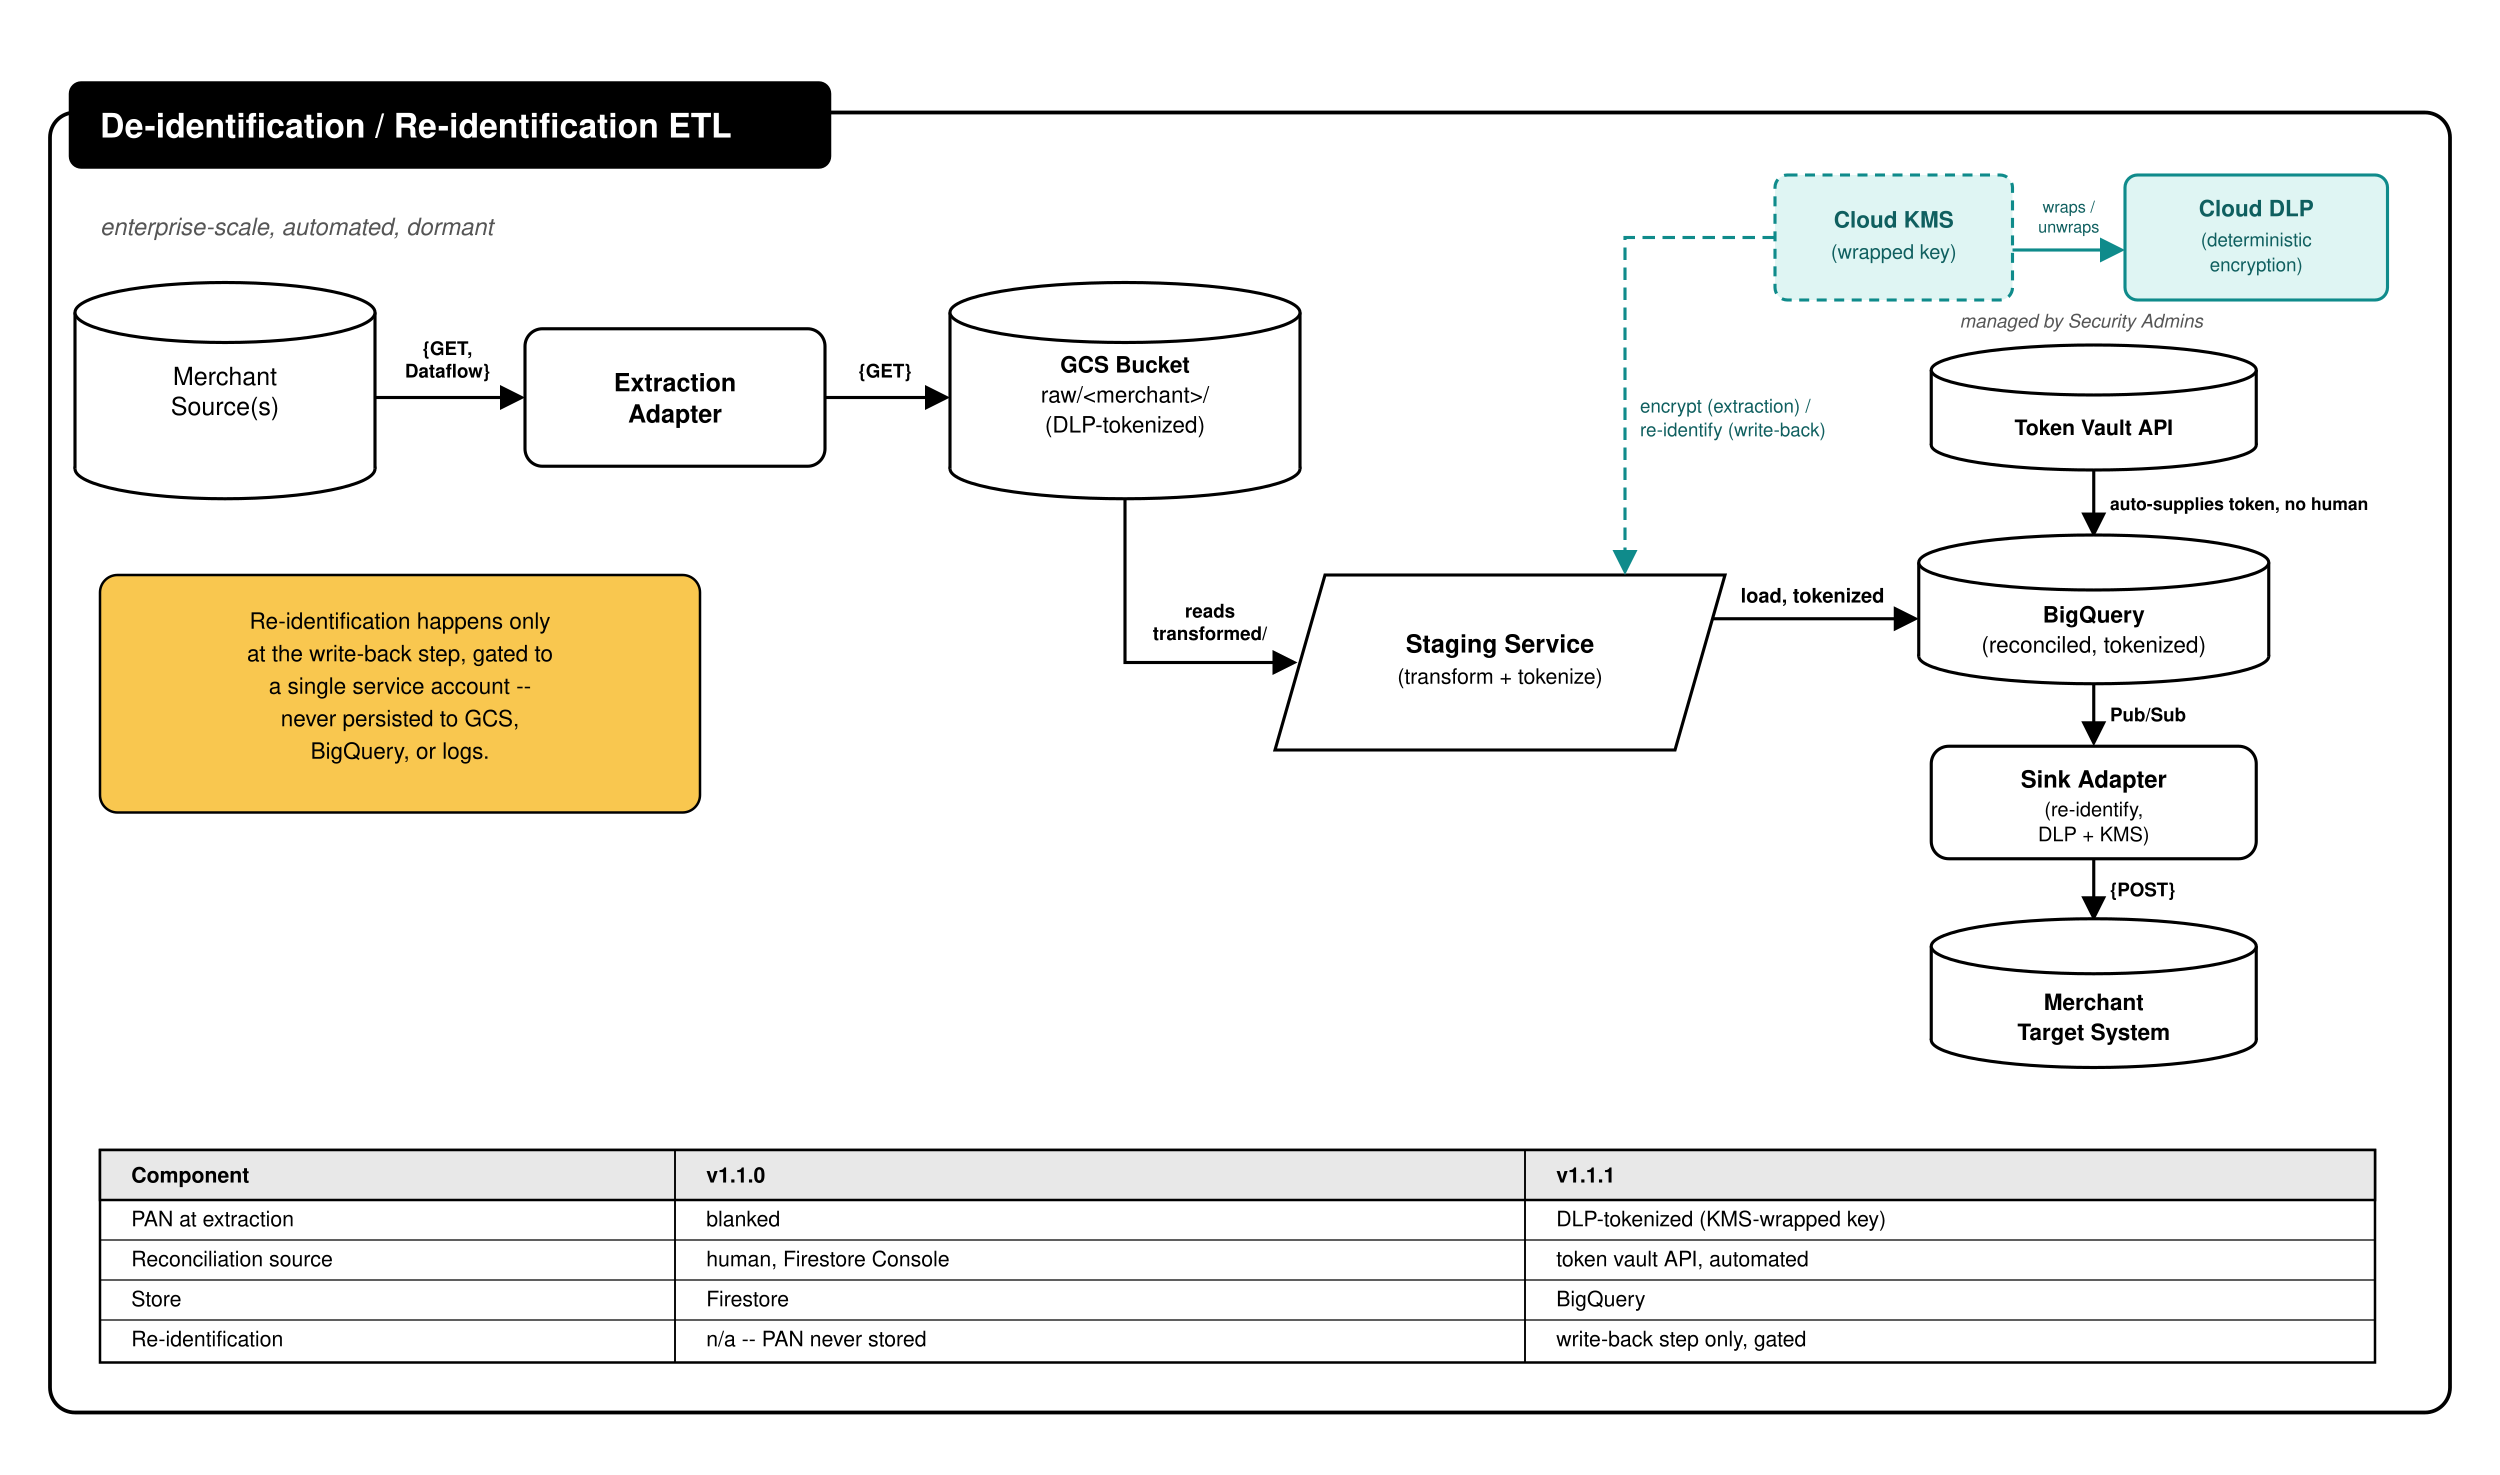
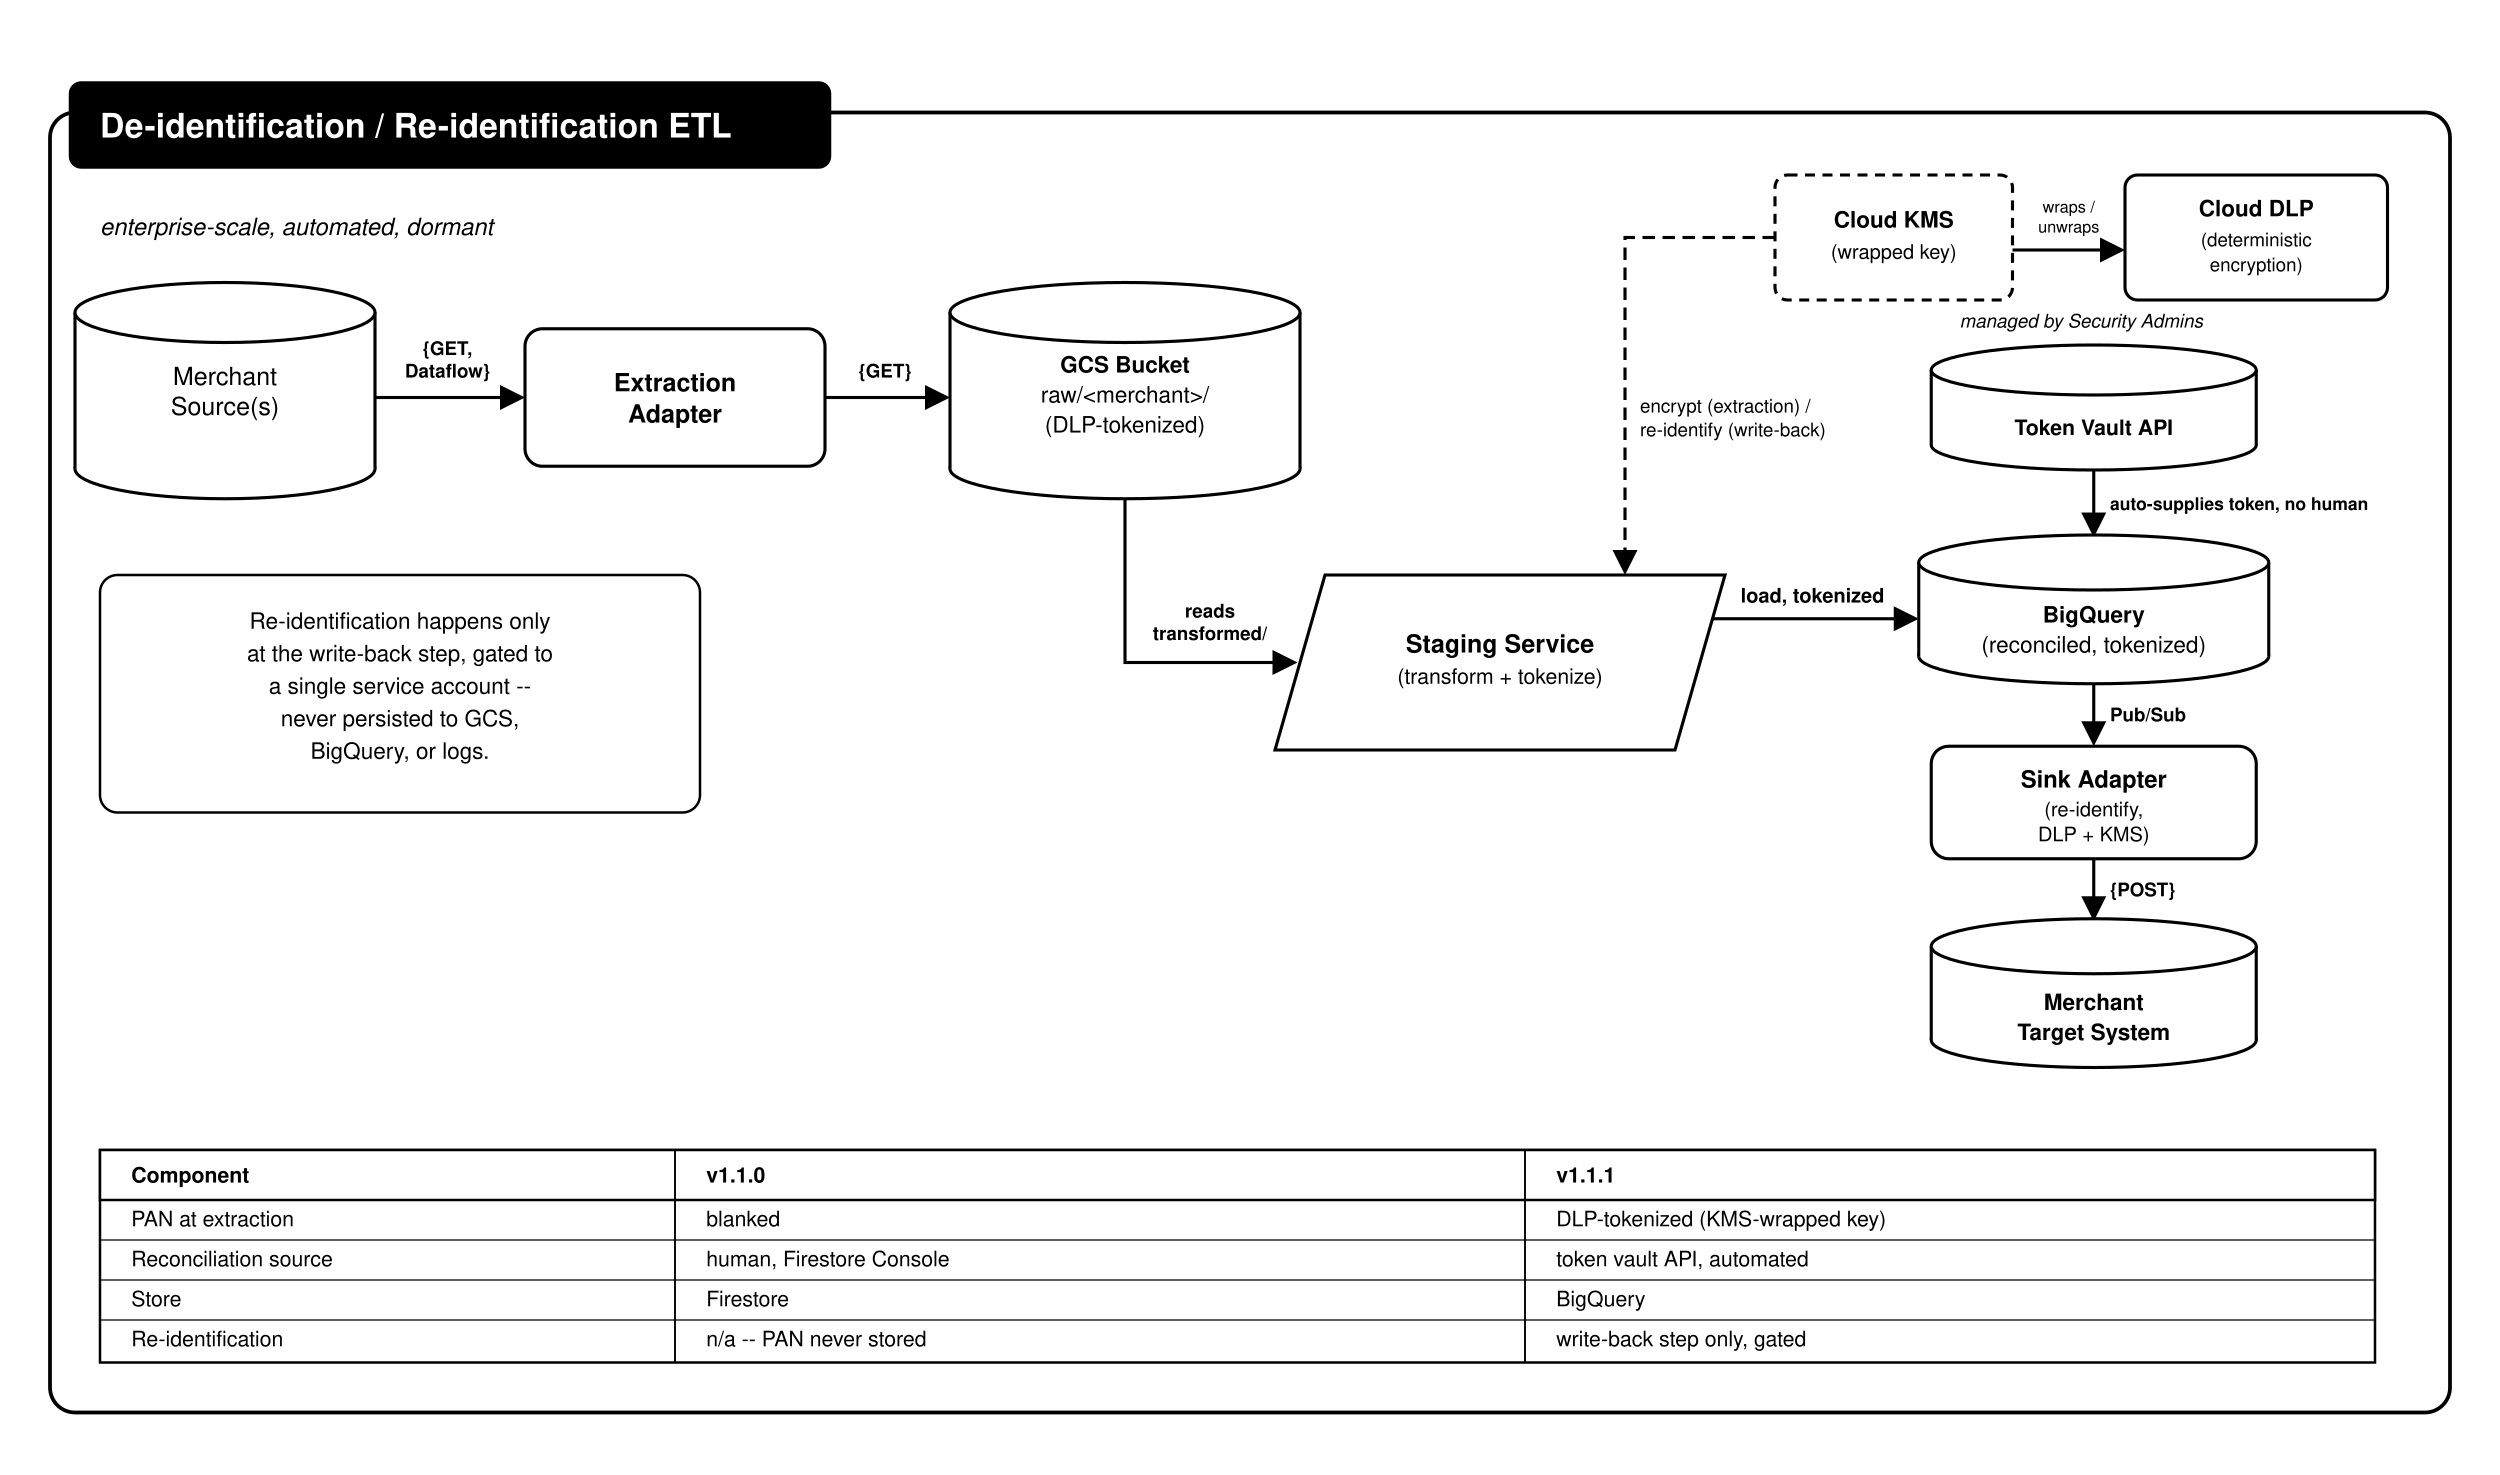
<svg xmlns="http://www.w3.org/2000/svg" viewBox="0 0 2000 1180" role="img" aria-label="production-v1.1.1 de-identification and re-identification pipeline: a merchant source is extracted and DLP-tokenized before landing in GCS, staged and loaded into BigQuery as a queryable but still-tokenized table, automatically reconciled against a token vault API with no human step, and re-identified via Cloud DLP and a KMS-wrapped key only at the write-back POST to the merchant's target system.">
  <defs>
    <marker id="arrow" viewBox="0 0 10 10" refX="8" refY="5" markerWidth="8" markerHeight="8" orient="auto-start-reverse">
      <path d="M0,0 L10,5 L0,10 z" fill="#000000" />
    </marker>
    <marker id="arrowTeal" viewBox="0 0 10 10" refX="8" refY="5" markerWidth="8" markerHeight="8" orient="auto-start-reverse">
-       <path d="M0,0 L10,5 L0,10 z" fill="#0f8b8b" />
+       <path d="M0,0 L10,5 L0,10 z" fill="#000000" />
    </marker>
  </defs>
  <rect x="0" y="0" width="2000" height="1180" fill="#ffffff" />
  <rect x="40" y="90" width="1920" height="1040" rx="20" fill="none" stroke="#000000" stroke-width="3" />
  <rect x="55" y="65" width="610" height="70" rx="10" fill="#000000" />
  <text x="80" y="110" font-family="Helvetica, Arial, sans-serif" font-size="27" font-weight="bold" fill="#ffffff">De-identification / Re-identification ETL</text>
-   <text x="80" y="188" font-family="Helvetica, Arial, sans-serif" font-size="19" font-style="italic" fill="#555555">enterprise-scale, automated, dormant</text>
+   <text x="80" y="188" font-family="Helvetica, Arial, sans-serif" font-size="19" font-style="italic" fill="#000000">enterprise-scale, automated, dormant</text>
  <g font-family="Helvetica, Arial, sans-serif" font-size="20" fill="#000000">
    <ellipse cx="180" cy="375" rx="120" ry="24" fill="#ffffff" stroke="#000000" stroke-width="2.5" />
    <rect x="60" y="250" width="240" height="125" fill="#ffffff" stroke="none" />
    <line x1="60" y1="250" x2="60" y2="375" stroke="#000000" stroke-width="2.5" />
    <line x1="300" y1="250" x2="300" y2="375" stroke="#000000" stroke-width="2.5" />
    <ellipse cx="180" cy="250" rx="120" ry="24" fill="#ffffff" stroke="#000000" stroke-width="2.5" />
    <text x="180" y="308" text-anchor="middle">Merchant</text>
    <text x="180" y="332" text-anchor="middle">Source(s)</text>
  </g>
  <line x1="300" y1="318" x2="416" y2="318" stroke="#000000" stroke-width="2.5" marker-end="url(#arrow)" />
  <text x="358" y="284" text-anchor="middle" font-family="Helvetica, Arial, sans-serif" font-size="15" font-weight="bold">{GET,</text>
  <text x="358" y="302" text-anchor="middle" font-family="Helvetica, Arial, sans-serif" font-size="15" font-weight="bold">Dataflow}</text>
  <rect x="420" y="263" width="240" height="110" rx="14" fill="#ffffff" stroke="#000000" stroke-width="2.5" />
  <text x="540" y="313" text-anchor="middle" font-family="Helvetica, Arial, sans-serif" font-size="20" font-weight="bold">Extraction</text>
  <text x="540" y="338" text-anchor="middle" font-family="Helvetica, Arial, sans-serif" font-size="20" font-weight="bold">Adapter</text>
  <line x1="660" y1="318" x2="756" y2="318" stroke="#000000" stroke-width="2.5" marker-end="url(#arrow)" />
  <text x="708" y="302" text-anchor="middle" font-family="Helvetica, Arial, sans-serif" font-size="15" font-weight="bold">{GET}</text>
  <g font-family="Helvetica, Arial, sans-serif" font-size="18" fill="#000000">
    <ellipse cx="900" cy="375" rx="140" ry="24" fill="#ffffff" stroke="#000000" stroke-width="2.5" />
    <rect x="760" y="250" width="280" height="125" fill="#ffffff" stroke="none" />
    <line x1="760" y1="250" x2="760" y2="375" stroke="#000000" stroke-width="2.5" />
    <line x1="1040" y1="250" x2="1040" y2="375" stroke="#000000" stroke-width="2.5" />
    <ellipse cx="900" cy="250" rx="140" ry="24" fill="#ffffff" stroke="#000000" stroke-width="2.5" />
    <text x="900" y="298" text-anchor="middle" font-weight="bold">GCS Bucket</text>
    <text x="900" y="322" text-anchor="middle">raw/&lt;merchant&gt;/</text>
    <text x="900" y="346" text-anchor="middle">(DLP-tokenized)</text>
  </g>
  <polyline points="900,399 900,530 1034,530" fill="none" stroke="#000000" stroke-width="2.5" marker-end="url(#arrow)" />
  <text x="968" y="494" text-anchor="middle" font-family="Helvetica, Arial, sans-serif" font-size="15" font-weight="bold">reads</text>
  <text x="968" y="512" text-anchor="middle" font-family="Helvetica, Arial, sans-serif" font-size="15" font-weight="bold">transformed/</text>
  <polygon points="1060,460 1380,460 1340,600 1020,600" fill="#ffffff" stroke="#000000" stroke-width="2.5" />
  <text x="1200" y="522" text-anchor="middle" font-family="Helvetica, Arial, sans-serif" font-size="20" font-weight="bold">Staging Service</text>
  <text x="1200" y="547" text-anchor="middle" font-family="Helvetica, Arial, sans-serif" font-size="17">(transform + tokenize)</text>
-   <rect x="80" y="460" width="480" height="190" rx="14" fill="#f9c74f" stroke="#000000" stroke-width="2" />
+   <rect x="80" y="460" width="480" height="190" rx="14" fill="#ffffff" stroke="#000000" stroke-width="2" />
  <g font-family="Helvetica, Arial, sans-serif" font-size="18" fill="#000000" text-anchor="middle">
    <text x="320" y="503">Re-identification happens only</text>
    <text x="320" y="529">at the write-back step, gated to</text>
    <text x="320" y="555">a single service account --</text>
    <text x="320" y="581">never persisted to GCS,</text>
    <text x="320" y="607">BigQuery, or logs.</text>
  </g>
-   <rect x="1420" y="140" width="190" height="100" rx="10" fill="#dff5f3" stroke="#0f8b8b" stroke-width="2.5" stroke-dasharray="8,6" />
-   <text x="1515" y="182" text-anchor="middle" font-family="Helvetica, Arial, sans-serif" font-size="18" font-weight="bold" fill="#0f5f5f">Cloud KMS</text>
-   <text x="1515" y="207" text-anchor="middle" font-family="Helvetica, Arial, sans-serif" font-size="16" fill="#0f5f5f">(wrapped key)</text>
-   <rect x="1700" y="140" width="210" height="100" rx="10" fill="#dff5f3" stroke="#0f8b8b" stroke-width="2.5" />
-   <text x="1805" y="173" text-anchor="middle" font-family="Helvetica, Arial, sans-serif" font-size="18" font-weight="bold" fill="#0f5f5f">Cloud DLP</text>
-   <text x="1805" y="197" text-anchor="middle" font-family="Helvetica, Arial, sans-serif" font-size="15" fill="#0f5f5f">(deterministic</text>
-   <text x="1805" y="217" text-anchor="middle" font-family="Helvetica, Arial, sans-serif" font-size="15" fill="#0f5f5f">encryption)</text>
-   <line x1="1610" y1="200" x2="1696" y2="200" stroke="#0f8b8b" stroke-width="2.5" marker-end="url(#arrowTeal)" />
-   <text x="1655" y="170" text-anchor="middle" font-family="Helvetica, Arial, sans-serif" font-size="13" fill="#0f5f5f">wraps /</text>
-   <text x="1655" y="186" text-anchor="middle" font-family="Helvetica, Arial, sans-serif" font-size="13" fill="#0f5f5f">unwraps</text>
-   <text x="1665" y="262" text-anchor="middle" font-family="Helvetica, Arial, sans-serif" font-size="15" font-style="italic" fill="#555555">managed by Security Admins</text>
-   <polyline points="1420,190 1300,190 1300,456" fill="none" stroke="#0f8b8b" stroke-width="2.5" stroke-dasharray="10,6" marker-end="url(#arrowTeal)" />
-   <text x="1312" y="330" text-anchor="start" font-family="Helvetica, Arial, sans-serif" font-size="15" fill="#0f5f5f">encrypt (extraction) /</text>
-   <text x="1312" y="349" text-anchor="start" font-family="Helvetica, Arial, sans-serif" font-size="15" fill="#0f5f5f">re-identify (write-back)</text>
+   <rect x="1420" y="140" width="190" height="100" rx="10" fill="#ffffff" stroke="#000000" stroke-width="2.5" stroke-dasharray="8,6" />
+   <text x="1515" y="182" text-anchor="middle" font-family="Helvetica, Arial, sans-serif" font-size="18" font-weight="bold" fill="#000000">Cloud KMS</text>
+   <text x="1515" y="207" text-anchor="middle" font-family="Helvetica, Arial, sans-serif" font-size="16" fill="#000000">(wrapped key)</text>
+   <rect x="1700" y="140" width="210" height="100" rx="10" fill="#ffffff" stroke="#000000" stroke-width="2.5" />
+   <text x="1805" y="173" text-anchor="middle" font-family="Helvetica, Arial, sans-serif" font-size="18" font-weight="bold" fill="#000000">Cloud DLP</text>
+   <text x="1805" y="197" text-anchor="middle" font-family="Helvetica, Arial, sans-serif" font-size="15" fill="#000000">(deterministic</text>
+   <text x="1805" y="217" text-anchor="middle" font-family="Helvetica, Arial, sans-serif" font-size="15" fill="#000000">encryption)</text>
+   <line x1="1610" y1="200" x2="1696" y2="200" stroke="#000000" stroke-width="2.5" marker-end="url(#arrowTeal)" />
+   <text x="1655" y="170" text-anchor="middle" font-family="Helvetica, Arial, sans-serif" font-size="13" fill="#000000">wraps /</text>
+   <text x="1655" y="186" text-anchor="middle" font-family="Helvetica, Arial, sans-serif" font-size="13" fill="#000000">unwraps</text>
+   <text x="1665" y="262" text-anchor="middle" font-family="Helvetica, Arial, sans-serif" font-size="15" font-style="italic" fill="#000000">managed by Security Admins</text>
+   <polyline points="1420,190 1300,190 1300,456" fill="none" stroke="#000000" stroke-width="2.5" stroke-dasharray="10,6" marker-end="url(#arrowTeal)" />
+   <text x="1312" y="330" text-anchor="start" font-family="Helvetica, Arial, sans-serif" font-size="15" fill="#000000">encrypt (extraction) /</text>
+   <text x="1312" y="349" text-anchor="start" font-family="Helvetica, Arial, sans-serif" font-size="15" fill="#000000">re-identify (write-back)</text>
  <g font-family="Helvetica, Arial, sans-serif" font-size="17" fill="#000000">
    <ellipse cx="1675" cy="356" rx="130" ry="20" fill="#ffffff" stroke="#000000" stroke-width="2.5" />
    <rect x="1545" y="296" width="260" height="60" fill="#ffffff" stroke="none" />
    <line x1="1545" y1="296" x2="1545" y2="356" stroke="#000000" stroke-width="2.5" />
    <line x1="1805" y1="296" x2="1805" y2="356" stroke="#000000" stroke-width="2.5" />
    <ellipse cx="1675" cy="296" rx="130" ry="20" fill="#ffffff" stroke="#000000" stroke-width="2.5" />
    <text x="1675" y="348" text-anchor="middle" font-weight="bold">Token Vault API</text>
  </g>
  <line x1="1675" y1="376" x2="1675" y2="426" stroke="#000000" stroke-width="2.5" marker-end="url(#arrow)" />
  <text x="1688" y="408" text-anchor="start" font-family="Helvetica, Arial, sans-serif" font-size="14" font-weight="bold">auto-supplies token, no human</text>
  <g font-family="Helvetica, Arial, sans-serif" font-size="18" fill="#000000">
    <ellipse cx="1675" cy="525" rx="140" ry="22" fill="#ffffff" stroke="#000000" stroke-width="2.5" />
    <rect x="1535" y="450" width="280" height="75" fill="#ffffff" stroke="none" />
    <line x1="1535" y1="450" x2="1535" y2="525" stroke="#000000" stroke-width="2.5" />
    <line x1="1815" y1="450" x2="1815" y2="525" stroke="#000000" stroke-width="2.5" />
    <ellipse cx="1675" cy="450" rx="140" ry="22" fill="#ffffff" stroke="#000000" stroke-width="2.5" />
    <text x="1675" y="498" text-anchor="middle" font-weight="bold">BigQuery</text>
    <text x="1675" y="522" text-anchor="middle">(reconciled, tokenized)</text>
  </g>
  <line x1="1370" y1="495" x2="1531" y2="495" stroke="#000000" stroke-width="2.5" marker-end="url(#arrow)" />
  <text x="1450" y="482" text-anchor="middle" font-family="Helvetica, Arial, sans-serif" font-size="16" font-weight="bold">load, tokenized</text>
  <line x1="1675" y1="547" x2="1675" y2="593" stroke="#000000" stroke-width="2.5" marker-end="url(#arrow)" />
  <text x="1688" y="577" text-anchor="start" font-family="Helvetica, Arial, sans-serif" font-size="15" font-weight="bold">Pub/Sub</text>
  <rect x="1545" y="597" width="260" height="90" rx="14" fill="#ffffff" stroke="#000000" stroke-width="2.5" />
  <text x="1675" y="630" text-anchor="middle" font-family="Helvetica, Arial, sans-serif" font-size="19" font-weight="bold">Sink Adapter</text>
  <text x="1675" y="653" text-anchor="middle" font-family="Helvetica, Arial, sans-serif" font-size="16">(re-identify,</text>
  <text x="1675" y="673" text-anchor="middle" font-family="Helvetica, Arial, sans-serif" font-size="16">DLP + KMS)</text>
  <line x1="1675" y1="687" x2="1675" y2="733" stroke="#000000" stroke-width="2.5" marker-end="url(#arrow)" />
  <text x="1688" y="717" text-anchor="start" font-family="Helvetica, Arial, sans-serif" font-size="15" font-weight="bold">{POST}</text>
  <g font-family="Helvetica, Arial, sans-serif" font-size="18" fill="#000000">
    <ellipse cx="1675" cy="832" rx="130" ry="22" fill="#ffffff" stroke="#000000" stroke-width="2.5" />
    <rect x="1545" y="757" width="260" height="75" fill="#ffffff" stroke="none" />
    <line x1="1545" y1="757" x2="1545" y2="832" stroke="#000000" stroke-width="2.5" />
    <line x1="1805" y1="757" x2="1805" y2="832" stroke="#000000" stroke-width="2.5" />
    <ellipse cx="1675" cy="757" rx="130" ry="22" fill="#ffffff" stroke="#000000" stroke-width="2.5" />
    <text x="1675" y="808" text-anchor="middle" font-weight="bold">Merchant</text>
    <text x="1675" y="832" text-anchor="middle" font-weight="bold">Target System</text>
  </g>
  <g font-family="Helvetica, Arial, sans-serif" font-size="17">
    <rect x="80" y="920" width="1820" height="170" fill="#ffffff" stroke="#000000" stroke-width="2" />
-     <rect x="80" y="920" width="1820" height="40" fill="#e8e8e8" stroke="#000000" stroke-width="2" />
+     <rect x="80" y="920" width="1820" height="40" fill="#ffffff" stroke="#000000" stroke-width="2" />
    <line x1="540" y1="920" x2="540" y2="1090" stroke="#000000" stroke-width="1.5" />
    <line x1="1220" y1="920" x2="1220" y2="1090" stroke="#000000" stroke-width="1.5" />
    <line x1="80" y1="960" x2="1900" y2="960" stroke="#000000" stroke-width="1.5" />
    <line x1="80" y1="992" x2="1900" y2="992" stroke="#000000" stroke-width="1" />
    <line x1="80" y1="1024" x2="1900" y2="1024" stroke="#000000" stroke-width="1" />
    <line x1="80" y1="1056" x2="1900" y2="1056" stroke="#000000" stroke-width="1" />
    <text x="105" y="946" font-weight="bold">Component</text>
    <text x="565" y="946" font-weight="bold">v1.1.0</text>
    <text x="1245" y="946" font-weight="bold">v1.1.1</text>
    <text x="105" y="981">PAN at extraction</text>
    <text x="565" y="981">blanked</text>
    <text x="1245" y="981">DLP-tokenized (KMS-wrapped key)</text>
    <text x="105" y="1013">Reconciliation source</text>
    <text x="565" y="1013">human, Firestore Console</text>
    <text x="1245" y="1013">token vault API, automated</text>
    <text x="105" y="1045">Store</text>
    <text x="565" y="1045">Firestore</text>
    <text x="1245" y="1045">BigQuery</text>
    <text x="105" y="1077">Re-identification</text>
    <text x="565" y="1077">n/a -- PAN never stored</text>
    <text x="1245" y="1077">write-back step only, gated</text>
  </g>
</svg>
